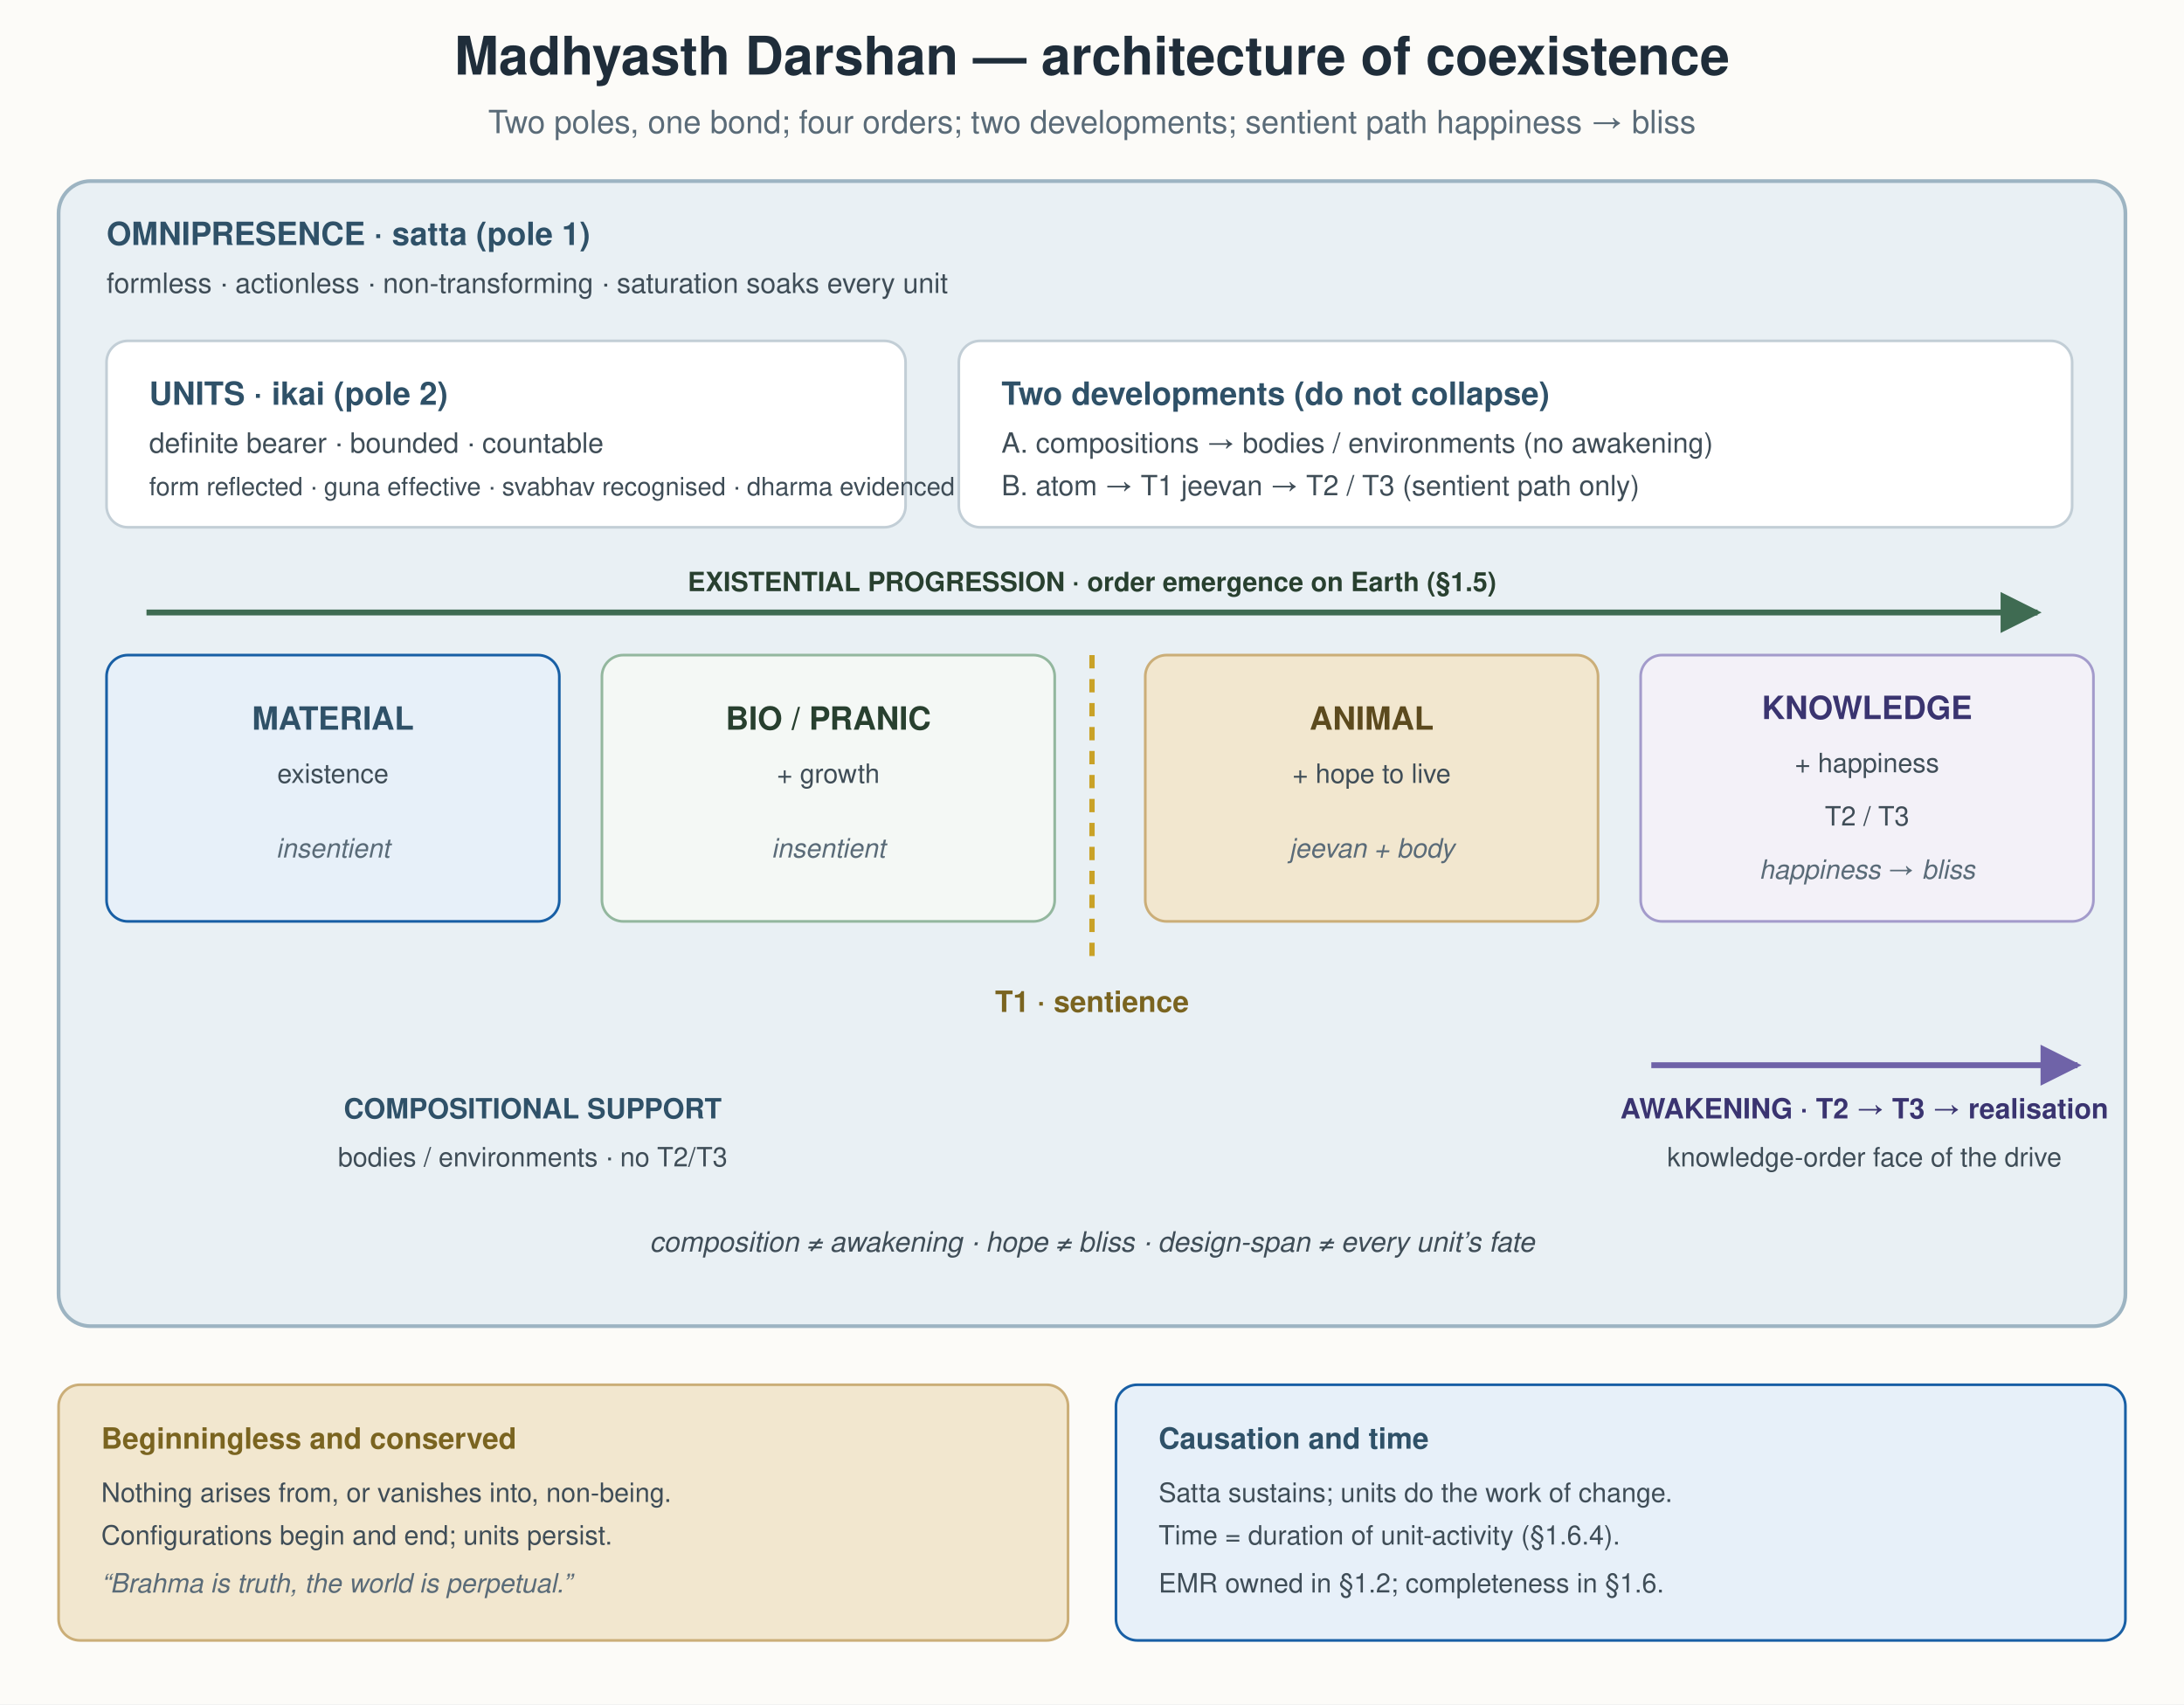
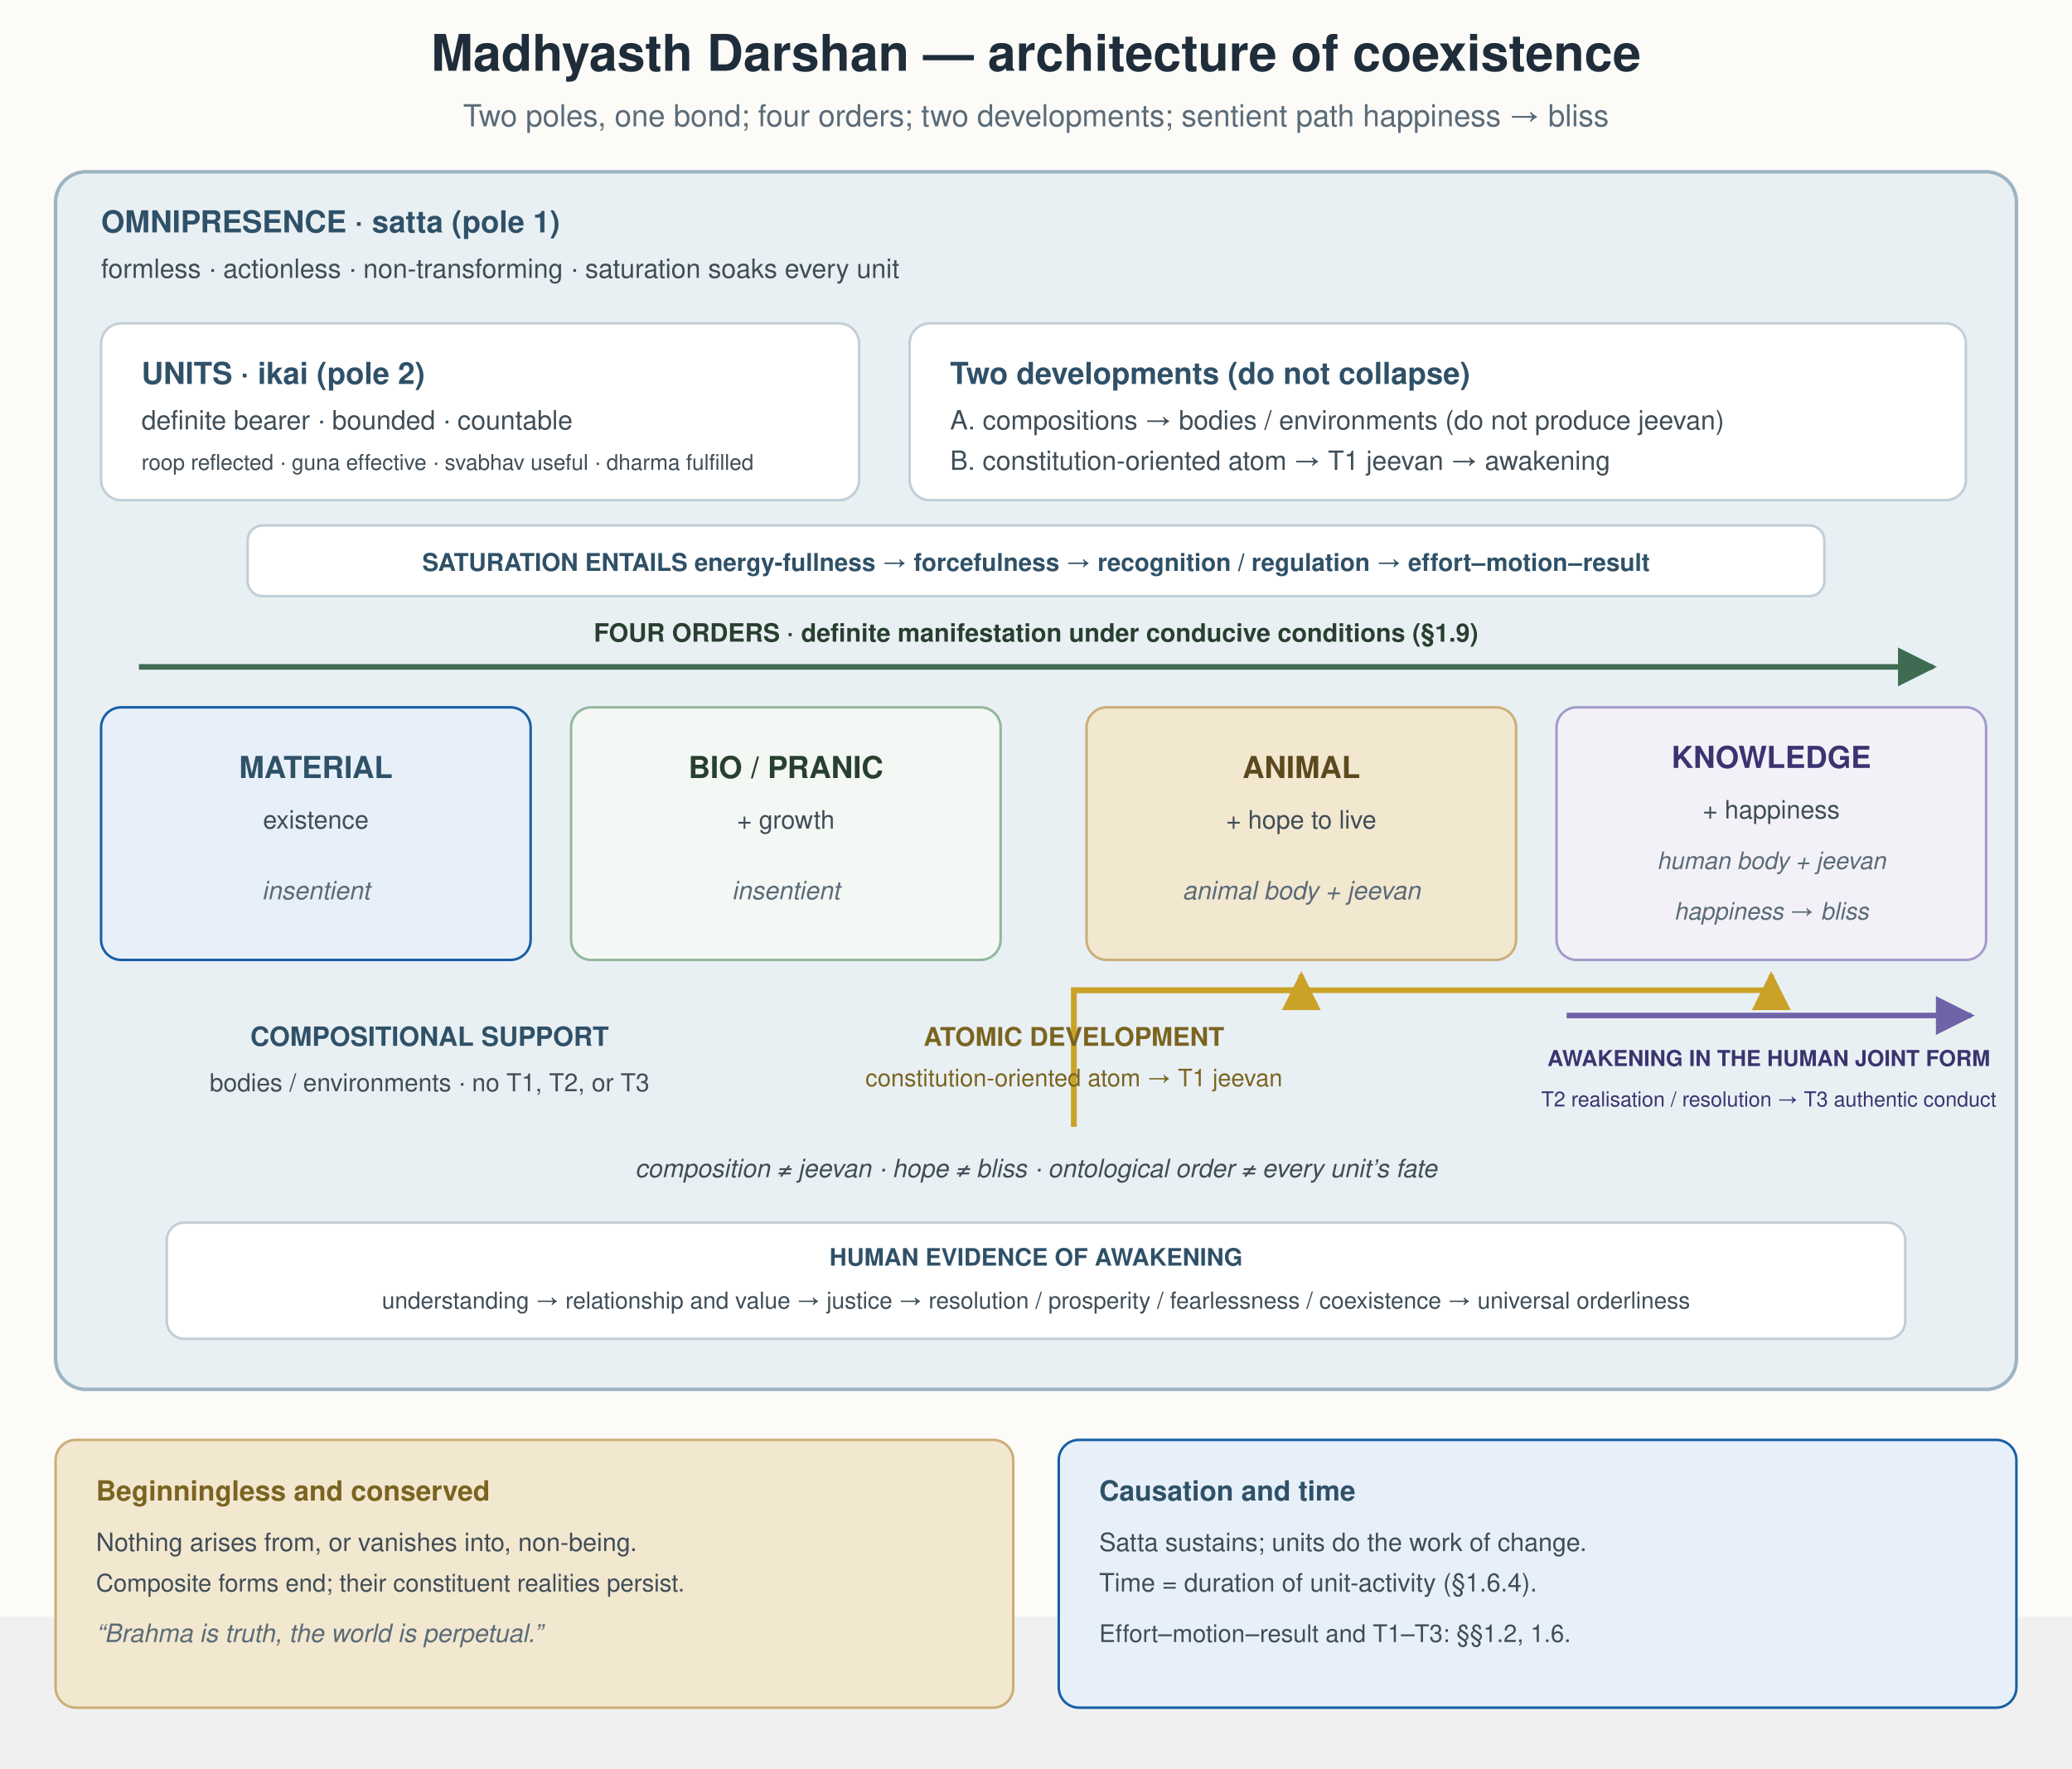
- <svg xmlns="http://www.w3.org/2000/svg" width="820" height="640" viewBox="0 0 820 640" role="img">
+ <svg xmlns="http://www.w3.org/2000/svg" width="820" height="700" viewBox="0 0 820 700" role="img">
  <style>

    .bg { fill: #FCFBF8; }
    .panel { fill: #FFFFFF; stroke: #C2CED6; }
    .panel-alt { fill: #F4F8F5; stroke: #93B79E; }
    .panel-warm { fill: #F2E7CF; stroke: #CBAE78; }
    .panel-green { fill: #F4F8F5; stroke: #93B79E; }
    .panel-purple { fill: #F3F1F8; stroke: #A39BCB; }
    .panel-blue { fill: #E7F0F9; stroke: #185FA5; }
    .panel-gold { fill: #FFF8E7; stroke: #D4A843; }
    .ground { fill: #E9F0F4; stroke: #9DB4C2; }
    .title { fill: #1F2D3A; }
    .sub { fill: #5A6B78; }
    .ink { fill: #3F4D57; }
    .ink-dim { fill: #5A6B78; }
    .ink-blue { fill: #2F5168; }
    .ink-green { fill: #28402F; }
    .ink-purple { fill: #3A3470; }
    .ink-gold { fill: #7A6420; }
    .ink-warm { fill: #5C4A1E; }
    .stroke-blue { stroke: #5E7686; }
    .stroke-green { stroke: #3F6B52; }
    .stroke-purple { stroke: #6F63A8; }
    .stroke-gold { stroke: #C9A227; }
    .stroke-muted { stroke: #5E7686; }
    .chip { fill: #FFFFFF; stroke: #C2CED6; }
    .chip-hi { fill: #FFF8E7; stroke: #C9A227; }
    .chip-purple { fill: #ECE7F6; stroke: #5B3FA0; }
    .foot { fill: #F7F5F0; stroke: #D8D0C0; }
    .mark-fill { fill: #5E7686; }
    .mark-green { fill: #3F6B52; }
    .mark-purple { fill: #6F63A8; }
    .mark-gold { fill: #C9A227; }
    text { font-family: Helvetica, Arial, sans-serif; }


  @media (prefers-color-scheme: dark) {
    .bg { fill: #1a1815; }
    .panel { fill: #26231e; stroke: #423b33; }
    .panel-alt { fill: #1e1b18; stroke: #423b33; }
    .panel-warm { fill: #2a2418; stroke: #6f5a22; }
    .panel-green { fill: #1a2e22; stroke: #355940; }
    .panel-purple { fill: #241e33; stroke: #5b3fa0; }
    .panel-blue { fill: #1a2430; stroke: #3d6278; }
    .panel-gold { fill: #2a2418; stroke: #c9a227; }
    .ground { fill: #1e2830; stroke: #3d6278; }
    .title { fill: #f5f1ec; }
    .sub { fill: #aca194; }
    .ink { fill: #e6dfd6; }
    .ink-dim { fill: #aca194; }
    .ink-blue { fill: #7ebbed; }
    .ink-green { fill: #8fd4a8; }
    .ink-purple { fill: #c4b5fd; }
    .ink-gold { fill: #f0c78a; }
    .ink-warm { fill: #f0c78a; }
    .stroke-blue { stroke: #7ebbed; }
    .stroke-green { stroke: #8fd4a8; }
    .stroke-purple { stroke: #c4b5fd; }
    .stroke-gold { stroke: #f0c78a; }
    .stroke-muted { stroke: #6f655a; }
    .chip { fill: #2f2a24; stroke: #423b33; }
    .chip-hi { fill: #2a2418; stroke: #c9a227; }
    .chip-purple { fill: #241e33; stroke: #5b3fa0; }
    .foot { fill: #26231e; stroke: #423b33; }
    .mark-fill { fill: #aca194; }
    .mark-green { fill: #8fd4a8; }
    .mark-purple { fill: #c4b5fd; }
    .mark-gold { fill: #f0c78a; }
  }

  </style>
  <defs>
    <marker id="ahG2" viewBox="0 0 10 10" refX="9" refY="5" markerWidth="7" markerHeight="7" orient="auto">
      <path d="M0,0 L10,5 L0,10 z" class="mark-green" />
    </marker>
    <marker id="ahI2" viewBox="0 0 10 10" refX="9" refY="5" markerWidth="7" markerHeight="7" orient="auto">
      <path d="M0,0 L10,5 L0,10 z" class="mark-purple" />
    </marker>
+     <marker id="ahGold" viewBox="0 0 10 10" refX="9" refY="5" markerWidth="7" markerHeight="7" orient="auto">
+       <path d="M0,0 L10,5 L0,10 z" class="mark-gold" />
+     </marker>
  </defs>
  <rect class="bg" width="820" height="640" />
  <text class="title" x="410" y="28" text-anchor="middle" font-size="20" font-weight="700">Madhyasth Darshan — architecture of coexistence</text>
  <text class="sub" x="410" y="50" text-anchor="middle" font-size="12">Two poles, one bond; four orders; two developments; sentient path happiness → bliss</text>
-   <rect class="ground" x="22" y="68" width="776" height="430" rx="12" stroke-width="1.4" />
+   <rect class="ground" x="22" y="68" width="776" height="482" rx="12" stroke-width="1.4" />
  <text class="ink-blue" x="40" y="92" font-size="12" font-weight="700">OMNIPRESENCE · satta (pole 1)</text>
  <text class="ink" x="40" y="110" font-size="10.5">formless · actionless · non-transforming · saturation soaks every unit</text>
  <rect class="panel" x="40" y="128" width="300" height="70" rx="8" />
  <text class="ink-blue" x="56" y="152" font-size="12" font-weight="700">UNITS · ikai (pole 2)</text>
  <text class="ink" x="56" y="170" font-size="10.5">definite bearer · bounded · countable</text>
-   <text class="ink" x="56" y="186" font-size="9.5">form reflected · guna effective · svabhav recognised · dharma evidenced</text>
+   <text class="ink" x="56" y="186" font-size="8.6">roop reflected · guna effective · svabhav useful · dharma fulfilled</text>
  <rect class="panel" x="360" y="128" width="418" height="70" rx="8" />
  <text class="ink-blue" x="376" y="152" font-size="12" font-weight="700">Two developments (do not collapse)</text>
-   <text class="ink" x="376" y="170" font-size="10.5">A. compositions → bodies / environments (no awakening)</text>
-   <text class="ink" x="376" y="186" font-size="10.5">B. atom → T1 jeevan → T2 / T3 (sentient path only)</text>
-   <line x1="55" y1="230" x2="765" y2="230" class="stroke-green" stroke-width="2.2" marker-end="url(#ahG2)" />
-   <text class="ink-green" x="410" y="222" text-anchor="middle" font-size="10" font-weight="700">EXISTENTIAL PROGRESSION · order emergence on Earth (§1.5)</text>
-   <rect class="panel-blue" x="40" y="246" width="170" height="100" rx="8" />
-   <text class="ink-blue" x="125" y="274" text-anchor="middle" font-size="12" font-weight="700">MATERIAL</text>
-   <text class="ink" x="125" y="294" text-anchor="middle" font-size="10">existence</text>
-   <text class="ink-dim" x="125" y="322" text-anchor="middle" font-size="10" font-style="italic">insentient</text>
-   <rect class="panel-green" x="226" y="246" width="170" height="100" rx="8" />
-   <text class="ink-green" x="311" y="274" text-anchor="middle" font-size="12" font-weight="700">BIO / PRANIC</text>
-   <text class="ink" x="311" y="294" text-anchor="middle" font-size="10">+ growth</text>
-   <text class="ink-dim" x="311" y="322" text-anchor="middle" font-size="10" font-style="italic">insentient</text>
-   <line x1="410" y1="246" x2="410" y2="360" class="stroke-gold" stroke-width="2" stroke-dasharray="5 4" />
-   <text class="ink-gold" x="410" y="380" text-anchor="middle" font-size="11" font-weight="700">T1 · sentience</text>
-   <rect class="panel-warm" x="430" y="246" width="170" height="100" rx="8" />
-   <text class="ink-warm" x="515" y="274" text-anchor="middle" font-size="12" font-weight="700">ANIMAL</text>
-   <text class="ink" x="515" y="294" text-anchor="middle" font-size="10">+ hope to live</text>
-   <text class="ink-dim" x="515" y="322" text-anchor="middle" font-size="10" font-style="italic">jeevan + body</text>
-   <rect class="panel-purple" x="616" y="246" width="170" height="100" rx="8" />
-   <text class="ink-purple" x="701" y="270" text-anchor="middle" font-size="12" font-weight="700">KNOWLEDGE</text>
-   <text class="ink" x="701" y="290" text-anchor="middle" font-size="10">+ happiness</text>
-   <text class="ink" x="701" y="310" text-anchor="middle" font-size="10">T2 / T3</text>
-   <text class="ink-dim" x="701" y="330" text-anchor="middle" font-size="10" font-style="italic">happiness → bliss</text>
-   <line x1="620" y1="400" x2="780" y2="400" class="stroke-purple" stroke-width="2.2" marker-end="url(#ahI2)" />
-   <text class="ink-purple" x="700" y="420" text-anchor="middle" font-size="10.5" font-weight="700">AWAKENING · T2 → T3 → realisation</text>
-   <text class="ink" x="700" y="438" text-anchor="middle" font-size="10">knowledge-order face of the drive</text>
-   <text class="ink-blue" x="200" y="420" text-anchor="middle" font-size="10.5" font-weight="700">COMPOSITIONAL SUPPORT</text>
-   <text class="ink" x="200" y="438" text-anchor="middle" font-size="10">bodies / environments · no T2/T3</text>
-   <text class="ink" x="410" y="470" text-anchor="middle" font-size="10.5" font-style="italic">composition ≠ awakening · hope ≠ bliss · design-span ≠ every unit’s fate</text>
-   <rect class="panel-warm" x="22" y="520" width="379" height="96" rx="8" />
-   <text class="ink-gold" x="38" y="544" font-size="11" font-weight="700">Beginningless and conserved</text>
-   <text class="ink" x="38" y="564" font-size="10">Nothing arises from, or vanishes into, non-being.</text>
-   <text class="ink" x="38" y="580" font-size="10">Configurations begin and end; units persist.</text>
-   <text class="ink-dim" x="38" y="598" font-size="10" font-style="italic">“Brahma is truth, the world is perpetual.”</text>
-   <rect class="panel-blue" x="419" y="520" width="379" height="96" rx="8" />
-   <text class="ink-blue" x="435" y="544" font-size="11" font-weight="700">Causation and time</text>
-   <text class="ink" x="435" y="564" font-size="10">Satta sustains; units do the work of change.</text>
-   <text class="ink" x="435" y="580" font-size="10">Time = duration of unit-activity (§1.6.4).</text>
-   <text class="ink" x="435" y="598" font-size="10">EMR owned in §1.2; completeness in §1.6.</text>
+   <text class="ink" x="376" y="170" font-size="10.5">A. compositions → bodies / environments (do not produce jeevan)</text>
+   <text class="ink" x="376" y="186" font-size="10.5">B. constitution-oriented atom → T1 jeevan → awakening</text>
+   <rect class="chip" x="98" y="208" width="624" height="28" rx="6" />
+   <text class="ink-blue" x="410" y="226" text-anchor="middle" font-size="9.7" font-weight="700">SATURATION ENTAILS energy-fullness → forcefulness → recognition / regulation → effort–motion–result</text>
+   <line x1="55" y1="264" x2="765" y2="264" class="stroke-green" stroke-width="2.2" marker-end="url(#ahG2)" />
+   <text class="ink-green" x="410" y="254" text-anchor="middle" font-size="10" font-weight="700">FOUR ORDERS · definite manifestation under conducive conditions (§1.9)</text>
+   <rect class="panel-blue" x="40" y="280" width="170" height="100" rx="8" />
+   <text class="ink-blue" x="125" y="308" text-anchor="middle" font-size="12" font-weight="700">MATERIAL</text>
+   <text class="ink" x="125" y="328" text-anchor="middle" font-size="10">existence</text>
+   <text class="ink-dim" x="125" y="356" text-anchor="middle" font-size="10" font-style="italic">insentient</text>
+   <rect class="panel-green" x="226" y="280" width="170" height="100" rx="8" />
+   <text class="ink-green" x="311" y="308" text-anchor="middle" font-size="12" font-weight="700">BIO / PRANIC</text>
+   <text class="ink" x="311" y="328" text-anchor="middle" font-size="10">+ growth</text>
+   <text class="ink-dim" x="311" y="356" text-anchor="middle" font-size="10" font-style="italic">insentient</text>
+   <rect class="panel-warm" x="430" y="280" width="170" height="100" rx="8" />
+   <text class="ink-warm" x="515" y="308" text-anchor="middle" font-size="12" font-weight="700">ANIMAL</text>
+   <text class="ink" x="515" y="328" text-anchor="middle" font-size="10">+ hope to live</text>
+   <text class="ink-dim" x="515" y="356" text-anchor="middle" font-size="10" font-style="italic">animal body + jeevan</text>
+   <rect class="panel-purple" x="616" y="280" width="170" height="100" rx="8" />
+   <text class="ink-purple" x="701" y="304" text-anchor="middle" font-size="12" font-weight="700">KNOWLEDGE</text>
+   <text class="ink" x="701" y="324" text-anchor="middle" font-size="10">+ happiness</text>
+   <text class="ink-dim" x="701" y="344" text-anchor="middle" font-size="9.5" font-style="italic">human body + jeevan</text>
+   <text class="ink-dim" x="701" y="364" text-anchor="middle" font-size="9.5" font-style="italic">happiness → bliss</text>
+   <text class="ink-blue" x="170" y="414" text-anchor="middle" font-size="10.5" font-weight="700">COMPOSITIONAL SUPPORT</text>
+   <text class="ink" x="170" y="432" text-anchor="middle" font-size="9.8">bodies / environments · no T1, T2, or T3</text>
+   <path d="M425 446 V392 H515 V386" fill="none" class="stroke-gold" stroke-width="2.2" marker-end="url(#ahGold)" />
+   <path d="M425 446 V392 H701 V386" fill="none" class="stroke-gold" stroke-width="2.2" marker-end="url(#ahGold)" />
+   <text class="ink-gold" x="425" y="414" text-anchor="middle" font-size="10.2" font-weight="700">ATOMIC DEVELOPMENT</text>
+   <text class="ink-gold" x="425" y="430" text-anchor="middle" font-size="9.5">constitution-oriented atom → T1 jeevan</text>
+   <line x1="620" y1="402" x2="780" y2="402" class="stroke-purple" stroke-width="2.2" marker-end="url(#ahI2)" />
+   <text class="ink-purple" x="700" y="422" text-anchor="middle" font-size="8.7" font-weight="700">AWAKENING IN THE HUMAN JOINT FORM</text>
+   <text class="ink-purple" x="700" y="438" text-anchor="middle" font-size="8.2">T2 realisation / resolution → T3 authentic conduct</text>
+   <text class="ink" x="410" y="466" text-anchor="middle" font-size="10" font-style="italic">composition ≠ jeevan · hope ≠ bliss · ontological order ≠ every unit’s fate</text>
+   <rect class="panel" x="66" y="484" width="688" height="46" rx="7" />
+   <text class="ink-blue" x="410" y="501" text-anchor="middle" font-size="9.5" font-weight="700">HUMAN EVIDENCE OF AWAKENING</text>
+   <text class="ink" x="410" y="518" text-anchor="middle" font-size="9.2">understanding → relationship and value → justice → resolution / prosperity / fearlessness / coexistence → universal orderliness</text>
+   <rect class="panel-warm" x="22" y="570" width="379" height="106" rx="8" />
+   <text class="ink-gold" x="38" y="594" font-size="11" font-weight="700">Beginningless and conserved</text>
+   <text class="ink" x="38" y="614" font-size="10">Nothing arises from, or vanishes into, non-being.</text>
+   <text class="ink" x="38" y="630" font-size="9.6">Composite forms end; their constituent realities persist.</text>
+   <text class="ink-dim" x="38" y="650" font-size="10" font-style="italic">“Brahma is truth, the world is perpetual.”</text>
+   <rect class="panel-blue" x="419" y="570" width="379" height="106" rx="8" />
+   <text class="ink-blue" x="435" y="594" font-size="11" font-weight="700">Causation and time</text>
+   <text class="ink" x="435" y="614" font-size="10">Satta sustains; units do the work of change.</text>
+   <text class="ink" x="435" y="630" font-size="10">Time = duration of unit-activity (§1.6.4).</text>
+   <text class="ink" x="435" y="650" font-size="9.6">Effort–motion–result and T1–T3: §§1.2, 1.6.</text>
</svg>
